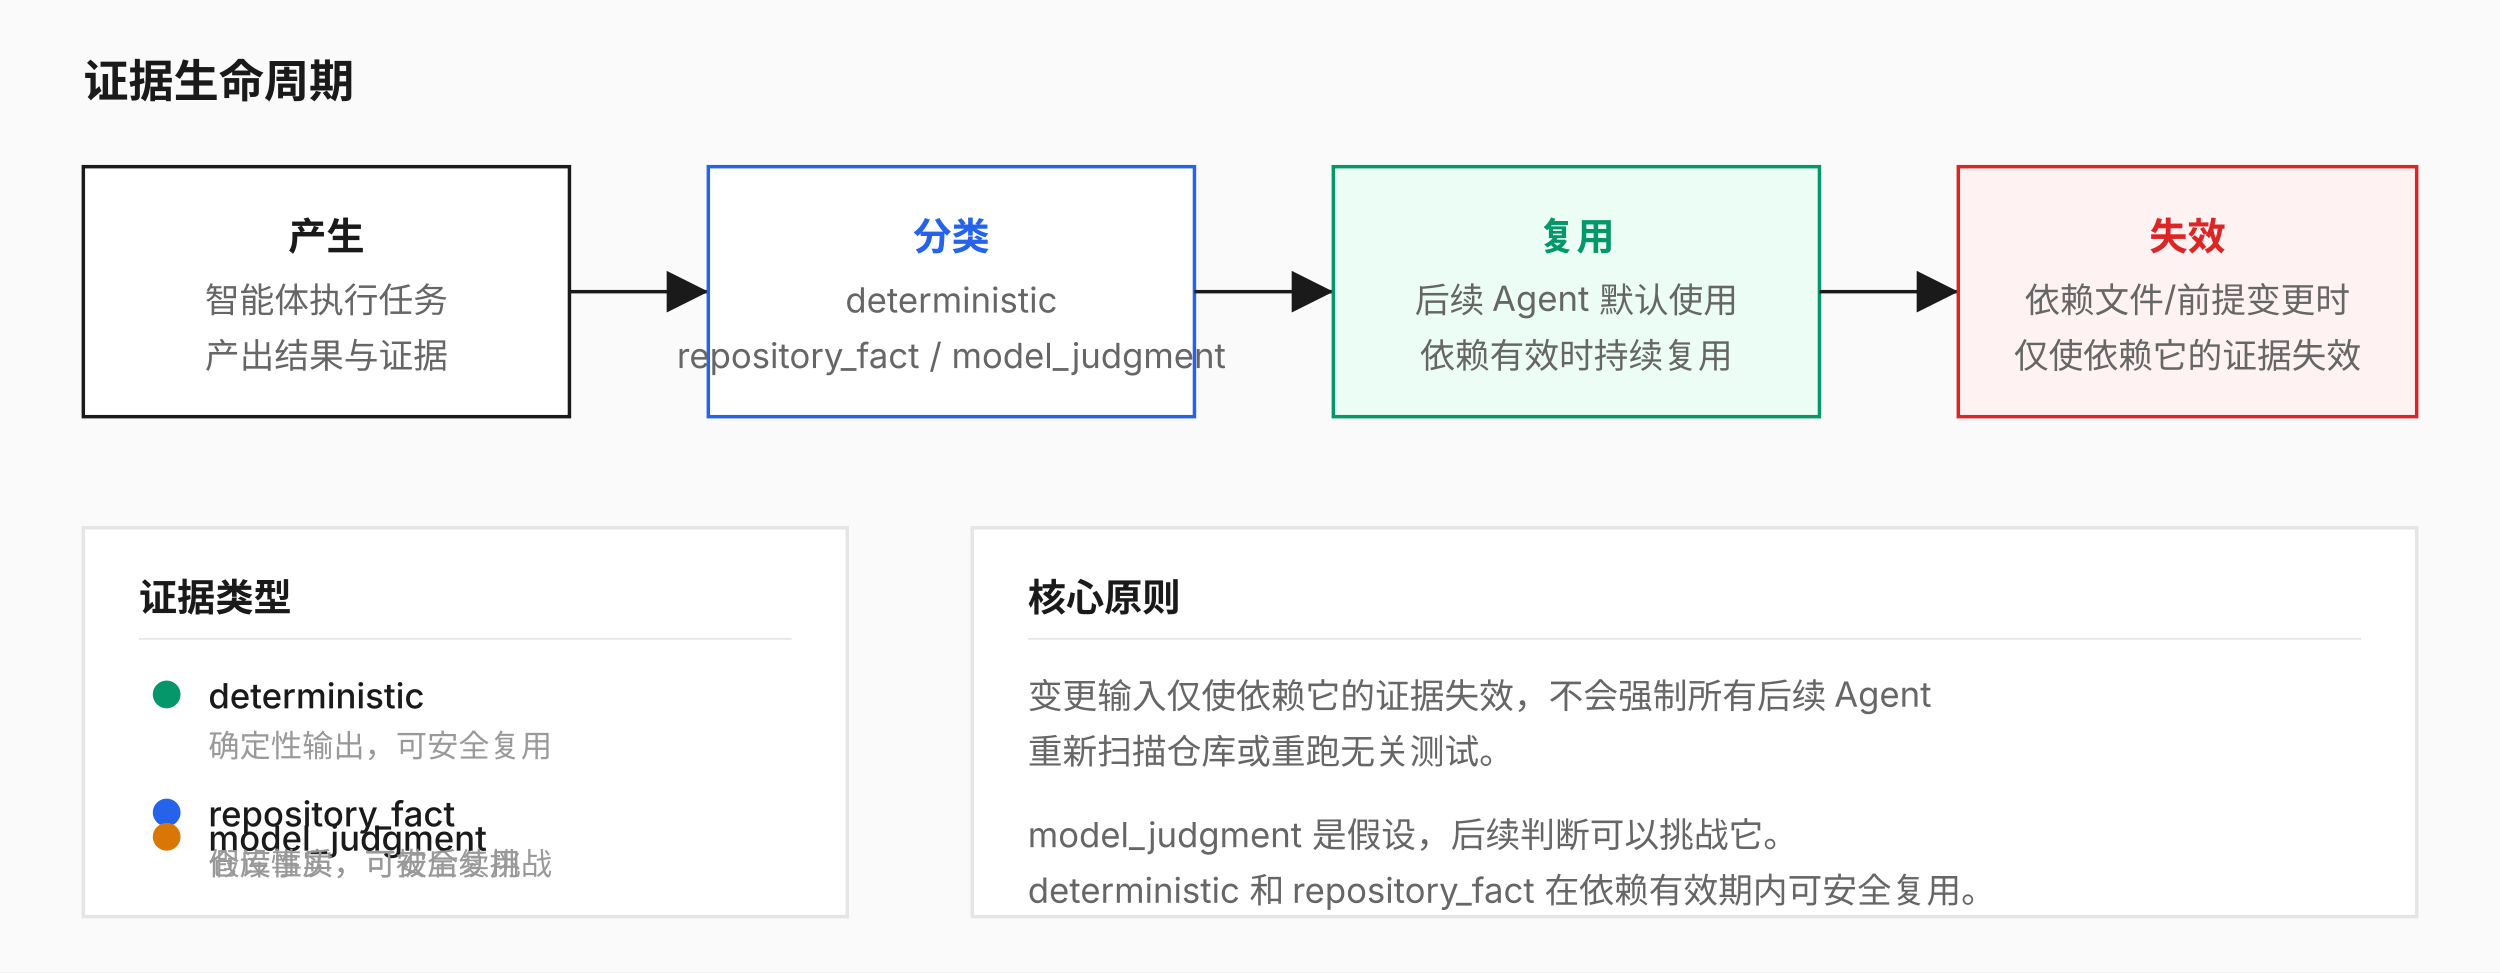
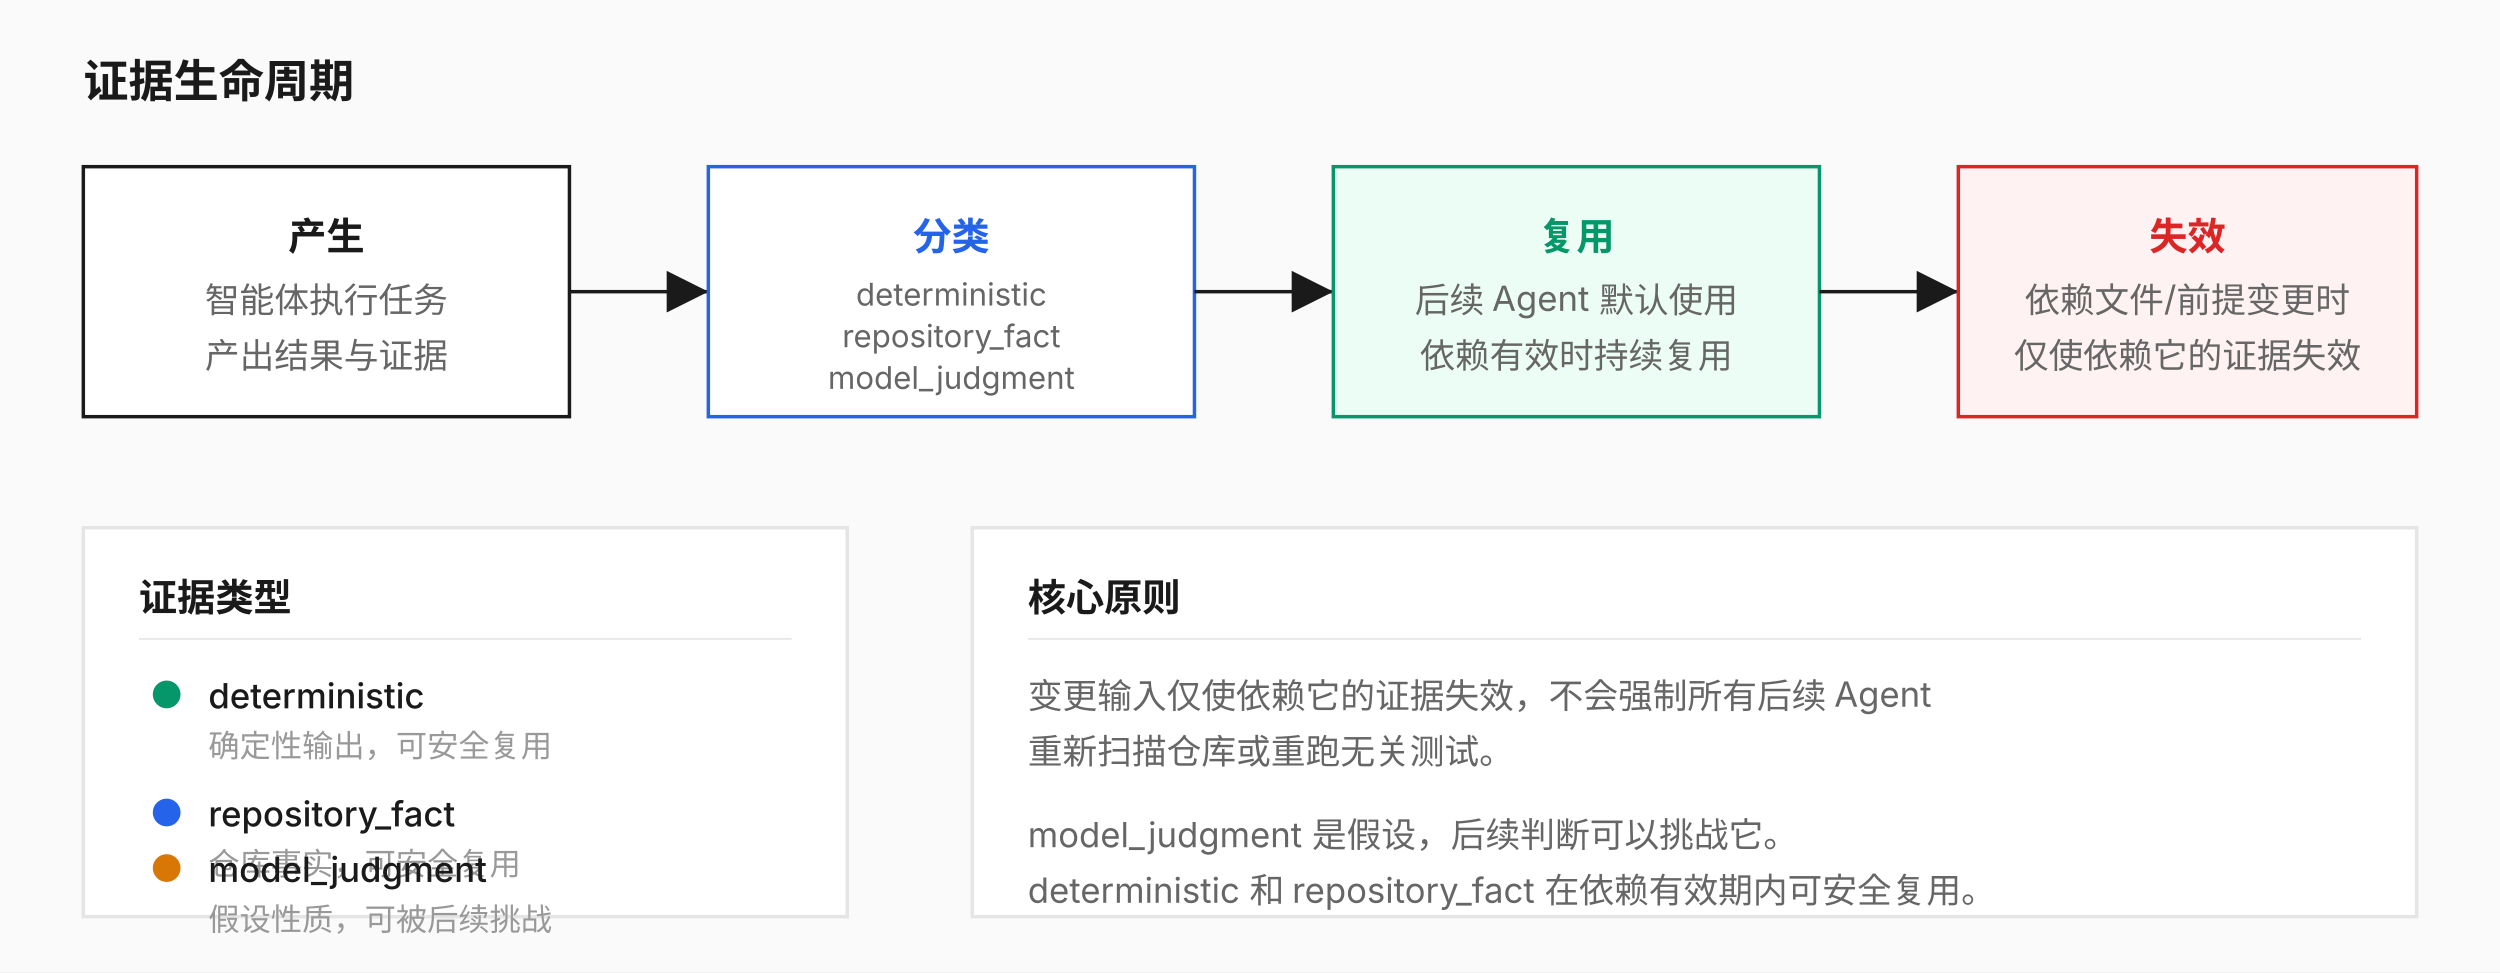
<svg xmlns="http://www.w3.org/2000/svg" viewBox="0 0 1440 560" fill="none" font-family="Inter, Helvetica, 'Noto Sans SC', sans-serif">
  <rect width="1440" height="560" fill="#fafafa" />
  <text x="48" y="56" fill="#1a1a1a" font-size="26" font-weight="600">证据生命周期</text>
  <rect x="48" y="96" width="280" height="144" rx="0" fill="#fff" stroke="#1a1a1a" stroke-width="2" />
  <text x="188" y="144" text-anchor="middle" fill="#1a1a1a" font-size="22" font-weight="600">产生</text>
  <text x="188" y="180" text-anchor="middle" fill="#666" font-size="20">智能体执行任务</text>
  <text x="188" y="212" text-anchor="middle" fill="#666" font-size="20">产出结果与证据</text>
  <line x1="328" y1="168" x2="408" y2="168" stroke="#1a1a1a" stroke-width="2" marker-end="url(#e-arrow)" />
  <rect x="408" y="96" width="280" height="144" rx="0" fill="#fff" stroke="#2563eb" stroke-width="2" />
  <text x="548" y="144" text-anchor="middle" fill="#2563eb" font-size="22" font-weight="600">分类</text>
-   <text x="548" y="180" text-anchor="middle" fill="#666" font-size="20">deterministic</text>
-   <text x="548" y="212" text-anchor="middle" fill="#666" font-size="20">repository_fact / model_judgment</text>
+   <text x="548" y="176" text-anchor="middle" fill="#666" font-size="18">deterministic</text>
+   <text x="548" y="200" text-anchor="middle" fill="#666" font-size="18">repository_fact</text>
+   <text x="548" y="224" text-anchor="middle" fill="#666" font-size="18">model_judgment</text>
  <line x1="688" y1="168" x2="768" y2="168" stroke="#1a1a1a" stroke-width="2" marker-end="url(#e-arrow)" />
  <rect x="768" y="96" width="280" height="144" rx="0" fill="#ecfdf5" stroke="#059669" stroke-width="2" />
  <text x="908" y="144" text-anchor="middle" fill="#059669" font-size="22" font-weight="600">复用</text>
  <text x="908" y="180" text-anchor="middle" fill="#666" font-size="20">后续 Agent 默认使用</text>
  <text x="908" y="212" text-anchor="middle" fill="#666" font-size="20">依赖有效时持续复用</text>
  <line x1="1048" y1="168" x2="1128" y2="168" stroke="#1a1a1a" stroke-width="2" marker-end="url(#e-arrow)" />
  <rect x="1128" y="96" width="264" height="144" rx="0" fill="#fef2f2" stroke="#dc2626" stroke-width="2" />
  <text x="1260" y="144" text-anchor="middle" fill="#dc2626" font-size="22" font-weight="600">失效</text>
  <text x="1260" y="180" text-anchor="middle" fill="#666" font-size="20">依赖文件/前提变更时</text>
  <text x="1260" y="212" text-anchor="middle" fill="#666" font-size="20">仅使依赖它的证据失效</text>
  <rect x="48" y="304" width="440" height="224" rx="0" fill="#fff" stroke="#e5e5e5" stroke-width="2" />
  <text x="80" y="352" fill="#1a1a1a" font-size="22" font-weight="600">证据类型</text>
  <line x1="80" y1="368" x2="456" y2="368" stroke="#e5e5e5" stroke-width="1" />
  <circle cx="96" cy="400" r="8" fill="#059669" />
  <text x="120" y="408" fill="#1a1a1a" font-size="20" font-weight="500">deterministic</text>
  <text x="120" y="436" fill="#999" font-size="18">确定性输出，可安全复用</text>
  <circle cx="96" cy="468" r="8" fill="#2563eb" />
  <text x="120" y="476" fill="#1a1a1a" font-size="20" font-weight="500">repository_fact</text>
  <text x="120" y="504" fill="#999" font-size="18">仓库事实，可安全复用</text>
-   <circle cx="96" cy="496" r="8" fill="#d97706" transform="translate(0,-14)" />
-   <text x="120" y="504" fill="#1a1a1a" font-size="20" font-weight="500" transform="translate(0,-14)">model_judgment</text>
-   <text x="120" y="504" fill="#999" font-size="18" transform="translate(0,0)">假设性质，可被后续挑战</text>
+   <circle cx="96" cy="500" r="8" fill="#d97706" />
+   <text x="120" y="508" fill="#1a1a1a" font-size="20" font-weight="500">model_judgment</text>
+   <text x="120" y="536" fill="#999" font-size="18">假设性质，可被后续挑战</text>
  <rect x="560" y="304" width="832" height="224" rx="0" fill="#fff" stroke="#e5e5e5" stroke-width="2" />
  <text x="592" y="352" fill="#1a1a1a" font-size="22" font-weight="600">核心原则</text>
  <line x1="592" y1="368" x2="1360" y2="368" stroke="#e5e5e5" stroke-width="1" />
  <text x="592" y="408" fill="#666" font-size="20">变更输入仅使依赖它的证据失效，不会强制所有后续 Agent</text>
  <text x="592" y="440" fill="#666" font-size="20">重新扫描仓库或重跑无关测试。</text>
  <text x="592" y="488" fill="#666" font-size="20">model_judgment 是假设，后续判断可以挑战它。</text>
  <text x="592" y="520" fill="#666" font-size="20">deterministic 和 repository_fact 在依赖有效期内可安全复用。</text>
  <defs>
    <marker id="e-arrow" viewBox="0 0 16 16" refX="16" refY="8" markerWidth="12" markerHeight="12" orient="auto-start-reverse">
      <path d="M0,0 L16,8 L0,16 Z" fill="#1a1a1a" />
    </marker>
  </defs>
</svg>
